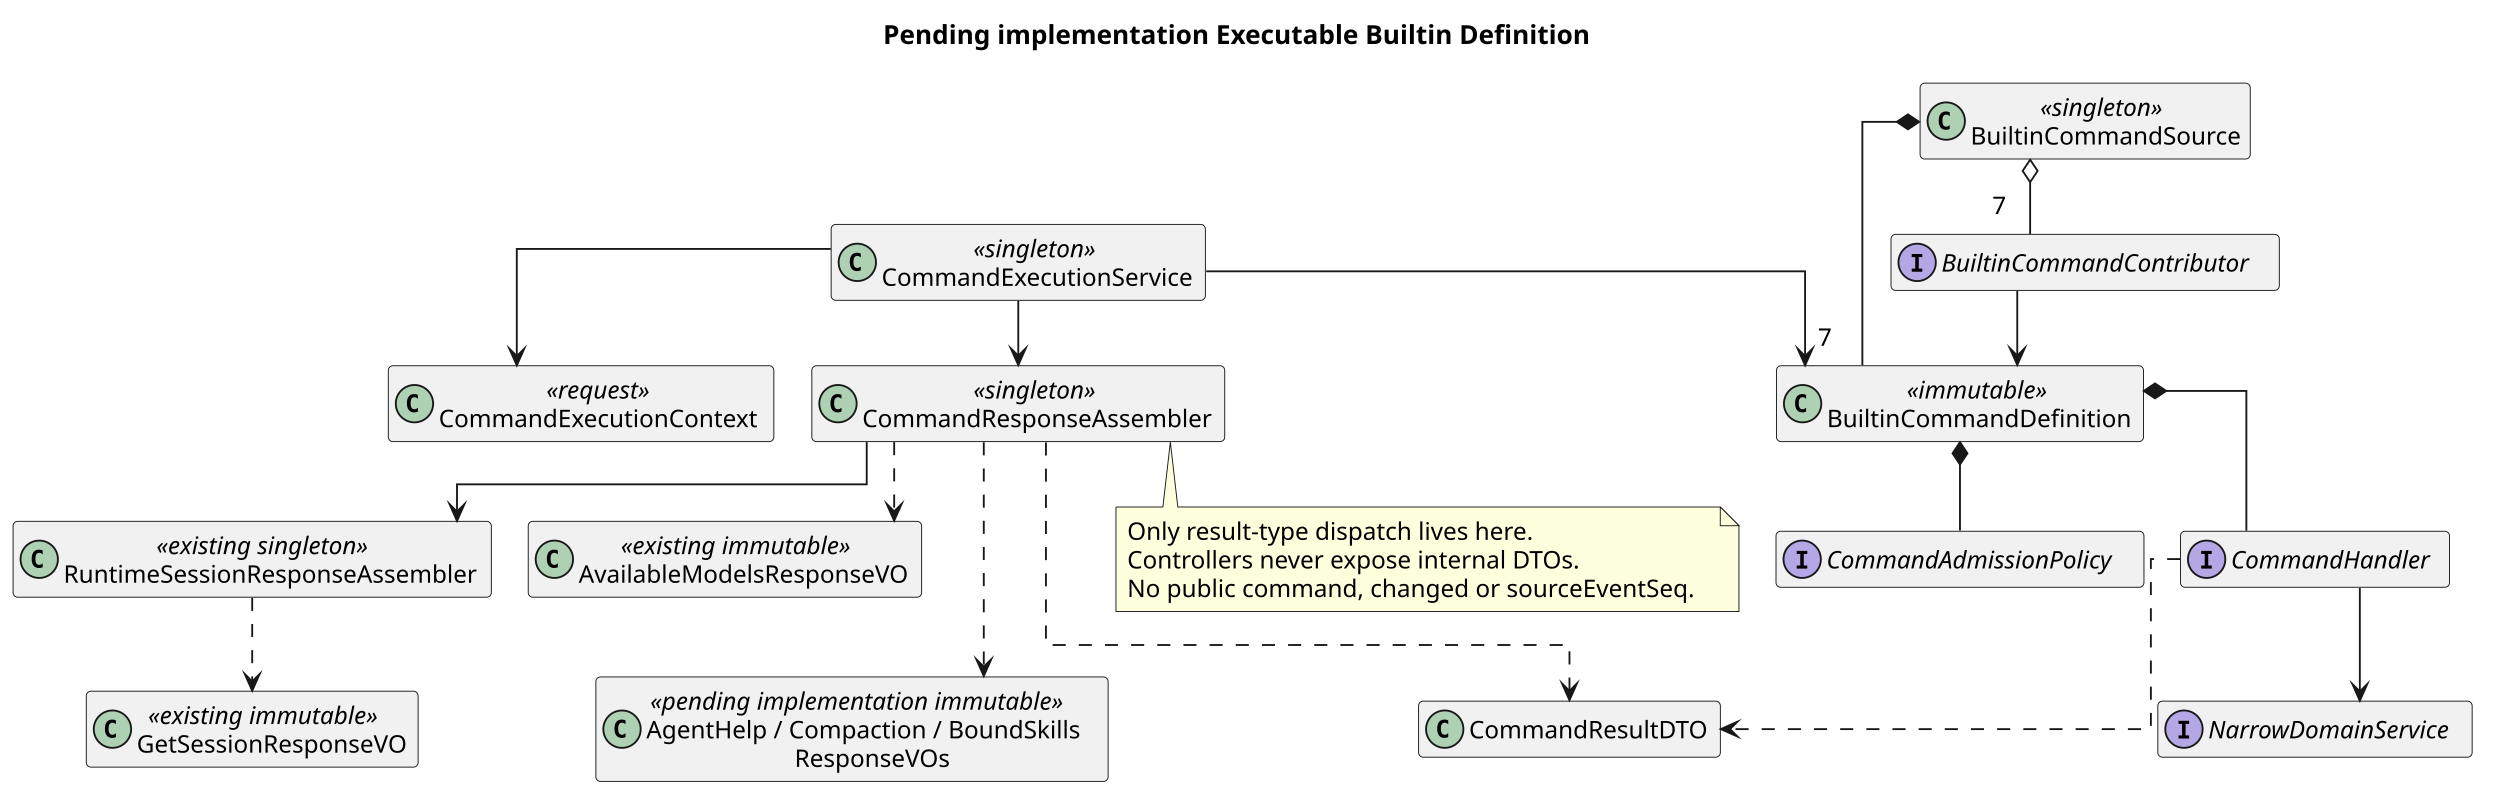
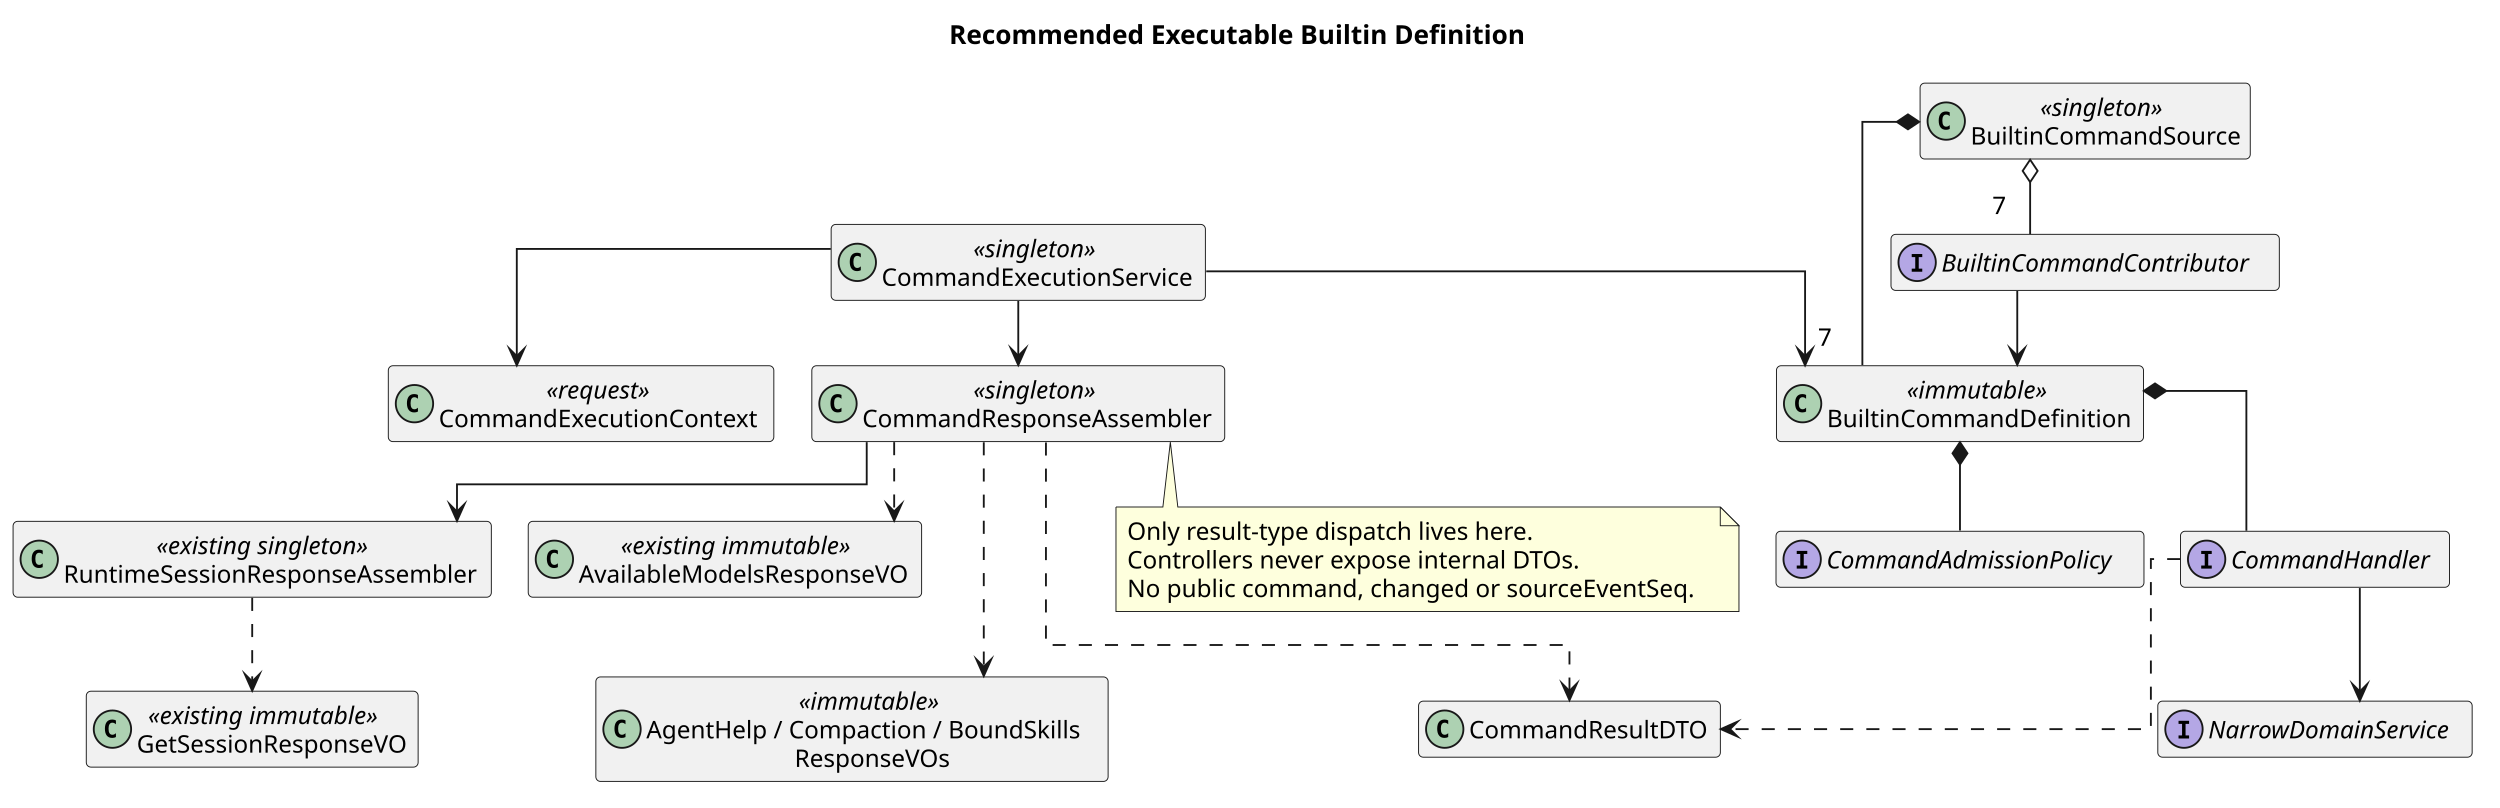
<svg xmlns="http://www.w3.org/2000/svg" contentStyleType="text/css" data-diagram-type="CLASS" height="432px" preserveAspectRatio="none" style="width:1338px;height:432px;background:#FFFFFF;" version="1.1" viewBox="0 0 1338 432" width="1338px" zoomAndPan="magnify">
  <defs />
  <g>
    <g class="title" data-source-line="12">
-       <text fill="#000000" font-family="sans-serif" font-size="14" font-weight="700" lengthAdjust="spacing" textLength="385.875" x="472.612" y="23.535">Pending implementation Executable Builtin Definition</text>
+       <text fill="#000000" font-family="sans-serif" font-size="14" font-weight="700" lengthAdjust="spacing" textLength="315.178" x="507.961" y="23.535">Recommended Executable Builtin Definition</text>
    </g>
    <g class="entity" data-qualified-name="BuiltinCommandContributor" data-source-line="17" id="ent0001">
      <rect fill="#F1F1F1" height="30" rx="2.5" ry="2.5" style="stroke:#181818;stroke-width:0.5;" width="207.836" x="1012.06" y="125.428" />
      <ellipse cx="1026.06" cy="140.428" fill="#B4A7E5" rx="10" ry="10" style="stroke:#181818;stroke-width:1;" />
      <path d="M1023.152,137.602 L1023.152,135.951 L1028.795,135.951 L1028.795,137.602 L1026.91,137.602 L1026.91,143.778 L1028.795,143.778 L1028.795,145.428 L1023.152,145.428 L1023.152,143.778 L1025.037,143.778 L1025.037,137.602 Z " fill="#000000" />
      <text fill="#000000" font-family="sans-serif" font-size="13" font-style="italic" lengthAdjust="spacing" textLength="177.836" x="1039.06" y="145.341">BuiltinCommandContributor</text>
    </g>
    <g class="entity" data-qualified-name="BuiltinCommandSource" data-source-line="18" id="ent0002">
      <rect fill="#F1F1F1" height="40.621" rx="2.5" ry="2.5" style="stroke:#181818;stroke-width:0.5;" width="176.707" x="1027.63" y="44.488" />
      <ellipse cx="1041.63" cy="64.799" fill="#ADD1B2" rx="10" ry="10" style="stroke:#181818;stroke-width:1;" />
      <path d="M1043.492,69.026 Q1043.047,69.254 1042.559,69.369 Q1042.07,69.483 1041.53,69.483 Q1039.613,69.483 1038.604,68.22 Q1037.595,66.957 1037.595,64.57 Q1037.595,62.177 1038.604,60.914 Q1039.613,59.65 1041.53,59.65 Q1042.07,59.65 1042.565,59.765 Q1043.06,59.879 1043.492,60.107 L1043.492,62.19 Q1043.009,61.745 1042.555,61.539 Q1042.102,61.333 1041.619,61.333 Q1040.591,61.333 1040.067,62.148 Q1039.544,62.964 1039.544,64.57 Q1039.544,66.169 1040.067,66.985 Q1040.591,67.801 1041.619,67.801 Q1042.102,67.801 1042.555,67.594 Q1043.009,67.388 1043.492,66.944 Z " fill="#000000" />
      <text fill="#000000" font-family="sans-serif" font-size="13" font-style="italic" lengthAdjust="spacing" textLength="72.097" x="1091.935" y="62.057">«singleton»</text>
      <text fill="#000000" font-family="sans-serif" font-size="13" lengthAdjust="spacing" textLength="146.707" x="1054.63" y="77.367">BuiltinCommandSource</text>
    </g>
    <g class="entity" data-qualified-name="BuiltinCommandDefinition" data-source-line="19" id="ent0003">
      <rect fill="#F1F1F1" height="40.621" rx="2.5" ry="2.5" style="stroke:#181818;stroke-width:0.5;" width="196.448" x="950.76" y="195.738" />
      <ellipse cx="964.76" cy="216.049" fill="#ADD1B2" rx="10" ry="10" style="stroke:#181818;stroke-width:1;" />
      <path d="M966.622,220.276 Q966.178,220.504 965.689,220.619 Q965.2,220.733 964.66,220.733 Q962.743,220.733 961.734,219.47 Q960.725,218.207 960.725,215.82 Q960.725,213.427 961.734,212.164 Q962.743,210.9 964.66,210.9 Q965.2,210.9 965.695,211.015 Q966.19,211.129 966.622,211.357 L966.622,213.44 Q966.139,212.995 965.686,212.789 Q965.232,212.583 964.749,212.583 Q963.721,212.583 963.197,213.398 Q962.674,214.214 962.674,215.82 Q962.674,217.419 963.197,218.235 Q963.721,219.051 964.749,219.051 Q965.232,219.051 965.686,218.845 Q966.139,218.638 966.622,218.194 Z " fill="#000000" />
      <text fill="#000000" font-family="sans-serif" font-size="13" font-style="italic" lengthAdjust="spacing" textLength="80.945" x="1020.511" y="213.307">«immutable»</text>
      <text fill="#000000" font-family="sans-serif" font-size="13" lengthAdjust="spacing" textLength="166.448" x="977.76" y="228.617">BuiltinCommandDefinition</text>
    </g>
    <g class="entity" data-qualified-name="CommandHandler" data-source-line="20" id="ent0004">
      <rect fill="#F1F1F1" height="30" rx="2.5" ry="2.5" style="stroke:#181818;stroke-width:0.5;" width="143.985" x="1166.99" y="284.318" />
      <ellipse cx="1180.99" cy="299.318" fill="#B4A7E5" rx="10" ry="10" style="stroke:#181818;stroke-width:1;" />
      <path d="M1178.082,296.492 L1178.082,294.841 L1183.725,294.841 L1183.725,296.492 L1181.84,296.492 L1181.84,302.668 L1183.725,302.668 L1183.725,304.318 L1178.082,304.318 L1178.082,302.668 L1179.967,302.668 L1179.967,296.492 Z " fill="#000000" />
      <text fill="#000000" font-family="sans-serif" font-size="13" font-style="italic" lengthAdjust="spacing" textLength="113.985" x="1193.99" y="304.231">CommandHandler</text>
    </g>
    <g class="entity" data-qualified-name="CommandAdmissionPolicy" data-source-line="21" id="ent0005">
      <rect fill="#F1F1F1" height="30" rx="2.5" ry="2.5" style="stroke:#181818;stroke-width:0.5;" width="196.931" x="950.52" y="284.318" />
      <ellipse cx="964.52" cy="299.318" fill="#B4A7E5" rx="10" ry="10" style="stroke:#181818;stroke-width:1;" />
      <path d="M961.612,296.492 L961.612,294.841 L967.255,294.841 L967.255,296.492 L965.37,296.492 L965.37,302.668 L967.255,302.668 L967.255,304.318 L961.612,304.318 L961.612,302.668 L963.497,302.668 L963.497,296.492 Z " fill="#000000" />
      <text fill="#000000" font-family="sans-serif" font-size="13" font-style="italic" lengthAdjust="spacing" textLength="166.931" x="977.52" y="304.231">CommandAdmissionPolicy</text>
    </g>
    <g class="entity" data-qualified-name="CommandExecutionContext" data-source-line="22" id="ent0006">
      <rect fill="#F1F1F1" height="40.621" rx="2.5" ry="2.5" style="stroke:#181818;stroke-width:0.5;" width="206.332" x="207.82" y="195.738" />
      <ellipse cx="221.82" cy="216.049" fill="#ADD1B2" rx="10" ry="10" style="stroke:#181818;stroke-width:1;" />
      <path d="M223.682,220.276 Q223.238,220.504 222.749,220.619 Q222.26,220.733 221.72,220.733 Q219.803,220.733 218.794,219.47 Q217.785,218.207 217.785,215.82 Q217.785,213.427 218.794,212.164 Q219.803,210.9 221.72,210.9 Q222.26,210.9 222.755,211.015 Q223.25,211.129 223.682,211.357 L223.682,213.44 Q223.199,212.995 222.745,212.789 Q222.292,212.583 221.809,212.583 Q220.781,212.583 220.257,213.398 Q219.734,214.214 219.734,215.82 Q219.734,217.419 220.257,218.235 Q220.781,219.051 221.809,219.051 Q222.292,219.051 222.745,218.845 Q223.199,218.638 223.682,218.194 Z " fill="#000000" />
      <text fill="#000000" font-family="sans-serif" font-size="13" font-style="italic" lengthAdjust="spacing" textLength="61.166" x="292.403" y="213.307">«request»</text>
      <text fill="#000000" font-family="sans-serif" font-size="13" lengthAdjust="spacing" textLength="176.332" x="234.82" y="228.617">CommandExecutionContext</text>
    </g>
    <g class="entity" data-qualified-name="CommandExecutionService" data-source-line="23" id="ent0007">
      <rect fill="#F1F1F1" height="40.621" rx="2.5" ry="2.5" style="stroke:#181818;stroke-width:0.5;" width="200.295" x="444.83" y="120.108" />
      <ellipse cx="458.83" cy="140.419" fill="#ADD1B2" rx="10" ry="10" style="stroke:#181818;stroke-width:1;" />
      <path d="M460.692,144.646 Q460.248,144.874 459.759,144.989 Q459.27,145.103 458.73,145.103 Q456.813,145.103 455.804,143.84 Q454.795,142.577 454.795,140.19 Q454.795,137.797 455.804,136.534 Q456.813,135.27 458.73,135.27 Q459.27,135.27 459.765,135.385 Q460.26,135.499 460.692,135.727 L460.692,137.81 Q460.209,137.365 459.755,137.159 Q459.302,136.952 458.819,136.952 Q457.791,136.952 457.267,137.768 Q456.744,138.584 456.744,140.19 Q456.744,141.789 457.267,142.605 Q457.791,143.421 458.819,143.421 Q459.302,143.421 459.755,143.214 Q460.209,143.008 460.692,142.564 Z " fill="#000000" />
      <text fill="#000000" font-family="sans-serif" font-size="13" font-style="italic" lengthAdjust="spacing" textLength="72.097" x="520.929" y="137.677">«singleton»</text>
      <text fill="#000000" font-family="sans-serif" font-size="13" lengthAdjust="spacing" textLength="170.295" x="471.83" y="152.987">CommandExecutionService</text>
    </g>
    <g class="entity" data-qualified-name="CommandResponseAssembler" data-source-line="24" id="ent0008">
      <rect fill="#F1F1F1" height="40.621" rx="2.5" ry="2.5" style="stroke:#181818;stroke-width:0.5;" width="220.982" x="434.49" y="195.738" />
      <ellipse cx="448.49" cy="216.049" fill="#ADD1B2" rx="10" ry="10" style="stroke:#181818;stroke-width:1;" />
      <path d="M450.352,220.276 Q449.908,220.504 449.419,220.619 Q448.93,220.733 448.39,220.733 Q446.473,220.733 445.464,219.47 Q444.455,218.207 444.455,215.82 Q444.455,213.427 445.464,212.164 Q446.473,210.9 448.39,210.9 Q448.93,210.9 449.425,211.015 Q449.92,211.129 450.352,211.357 L450.352,213.44 Q449.869,212.995 449.416,212.789 Q448.962,212.583 448.479,212.583 Q447.451,212.583 446.927,213.398 Q446.404,214.214 446.404,215.82 Q446.404,217.419 446.927,218.235 Q447.451,219.051 448.479,219.051 Q448.962,219.051 449.416,218.845 Q449.869,218.638 450.352,218.194 Z " fill="#000000" />
      <text fill="#000000" font-family="sans-serif" font-size="13" font-style="italic" lengthAdjust="spacing" textLength="72.097" x="520.933" y="213.307">«singleton»</text>
      <text fill="#000000" font-family="sans-serif" font-size="13" lengthAdjust="spacing" textLength="190.982" x="461.49" y="228.617">CommandResponseAssembler</text>
    </g>
    <g class="entity" data-qualified-name="CommandResultDTO" data-source-line="25" id="ent0009">
      <rect fill="#F1F1F1" height="30" rx="2.5" ry="2.5" style="stroke:#181818;stroke-width:0.5;" width="161.517" x="759.22" y="375.248" />
      <ellipse cx="773.22" cy="390.248" fill="#ADD1B2" rx="10" ry="10" style="stroke:#181818;stroke-width:1;" />
      <path d="M775.082,394.475 Q774.638,394.704 774.149,394.818 Q773.66,394.932 773.12,394.932 Q771.203,394.932 770.194,393.669 Q769.185,392.406 769.185,390.019 Q769.185,387.626 770.194,386.363 Q771.203,385.1 773.12,385.1 Q773.66,385.1 774.155,385.214 Q774.65,385.328 775.082,385.557 L775.082,387.639 Q774.599,387.195 774.145,386.988 Q773.692,386.782 773.209,386.782 Q772.181,386.782 771.657,387.598 Q771.134,388.413 771.134,390.019 Q771.134,391.619 771.657,392.435 Q772.181,393.25 773.209,393.25 Q773.692,393.25 774.145,393.044 Q774.599,392.838 775.082,392.393 Z " fill="#000000" />
      <text fill="#000000" font-family="sans-serif" font-size="13" lengthAdjust="spacing" textLength="131.517" x="786.22" y="395.161">CommandResultDTO</text>
    </g>
    <g class="entity" data-qualified-name="RuntimeSessionResponseAssembler" data-source-line="26" id="ent0010">
      <rect fill="#F1F1F1" height="40.621" rx="2.5" ry="2.5" style="stroke:#181818;stroke-width:0.5;" width="255.964" x="7" y="279.008" />
      <ellipse cx="21" cy="299.319" fill="#ADD1B2" rx="10" ry="10" style="stroke:#181818;stroke-width:1;" />
      <path d="M22.862,303.546 Q22.418,303.774 21.929,303.889 Q21.44,304.003 20.9,304.003 Q18.983,304.003 17.974,302.74 Q16.965,301.476 16.965,299.09 Q16.965,296.697 17.974,295.434 Q18.983,294.17 20.9,294.17 Q21.44,294.17 21.935,294.285 Q22.43,294.399 22.862,294.627 L22.862,296.709 Q22.379,296.265 21.925,296.059 Q21.472,295.853 20.989,295.853 Q19.961,295.853 19.437,296.668 Q18.914,297.484 18.914,299.09 Q18.914,300.689 19.437,301.505 Q19.961,302.321 20.989,302.321 Q21.472,302.321 21.925,302.115 Q22.379,301.908 22.862,301.464 Z " fill="#000000" />
      <text fill="#000000" font-family="sans-serif" font-size="13" font-style="italic" lengthAdjust="spacing" textLength="126.604" x="83.68" y="296.577">«existing singleton»</text>
      <text fill="#000000" font-family="sans-serif" font-size="13" lengthAdjust="spacing" textLength="225.964" x="34" y="311.887">RuntimeSessionResponseAssembler</text>
    </g>
    <g class="entity" data-qualified-name="GetSessionResponseVO" data-source-line="27" id="ent0011">
      <rect fill="#F1F1F1" height="40.621" rx="2.5" ry="2.5" style="stroke:#181818;stroke-width:0.5;" width="177.602" x="46.18" y="369.938" />
      <ellipse cx="60.18" cy="390.249" fill="#ADD1B2" rx="10" ry="10" style="stroke:#181818;stroke-width:1;" />
      <path d="M62.042,394.476 Q61.597,394.704 61.109,394.819 Q60.62,394.933 60.08,394.933 Q58.163,394.933 57.154,393.67 Q56.145,392.406 56.145,390.02 Q56.145,387.627 57.154,386.364 Q58.163,385.1 60.08,385.1 Q60.62,385.1 61.115,385.215 Q61.61,385.329 62.042,385.557 L62.042,387.639 Q61.559,387.195 61.105,386.989 Q60.652,386.783 60.169,386.783 Q59.141,386.783 58.617,387.598 Q58.094,388.414 58.094,390.02 Q58.094,391.619 58.617,392.435 Q59.141,393.251 60.169,393.251 Q60.652,393.251 61.105,393.045 Q61.559,392.838 62.042,392.394 Z " fill="#000000" />
      <text fill="#000000" font-family="sans-serif" font-size="13" font-style="italic" lengthAdjust="spacing" textLength="135.453" x="79.255" y="387.507">«existing immutable»</text>
      <text fill="#000000" font-family="sans-serif" font-size="13" lengthAdjust="spacing" textLength="147.602" x="73.18" y="402.817">GetSessionResponseVO</text>
    </g>
    <g class="entity" data-qualified-name="AvailableModelsResponseVO" data-source-line="28" id="ent0012">
      <rect fill="#F1F1F1" height="40.621" rx="2.5" ry="2.5" style="stroke:#181818;stroke-width:0.5;" width="210.54" x="282.71" y="279.008" />
      <ellipse cx="296.71" cy="299.319" fill="#ADD1B2" rx="10" ry="10" style="stroke:#181818;stroke-width:1;" />
      <path d="M298.572,303.546 Q298.127,303.774 297.639,303.889 Q297.15,304.003 296.61,304.003 Q294.693,304.003 293.684,302.74 Q292.675,301.476 292.675,299.09 Q292.675,296.697 293.684,295.434 Q294.693,294.17 296.61,294.17 Q297.15,294.17 297.645,294.285 Q298.14,294.399 298.572,294.627 L298.572,296.709 Q298.089,296.265 297.635,296.059 Q297.182,295.853 296.699,295.853 Q295.671,295.853 295.147,296.668 Q294.624,297.484 294.624,299.09 Q294.624,300.689 295.147,301.505 Q295.671,302.321 296.699,302.321 Q297.182,302.321 297.635,302.115 Q298.089,301.908 298.572,301.464 Z " fill="#000000" />
      <text fill="#000000" font-family="sans-serif" font-size="13" font-style="italic" lengthAdjust="spacing" textLength="135.453" x="332.254" y="296.577">«existing immutable»</text>
      <text fill="#000000" font-family="sans-serif" font-size="13" lengthAdjust="spacing" textLength="180.54" x="309.71" y="311.887">AvailableModelsResponseVO</text>
    </g>
    <g class="entity" data-qualified-name="BusinessVOs" data-source-line="29" id="ent0013">
      <rect fill="#F1F1F1" height="55.932" rx="2.5" ry="2.5" style="stroke:#181818;stroke-width:0.5;" width="274.163" x="318.9" y="362.288" />
      <ellipse cx="332.9" cy="390.254" fill="#ADD1B2" rx="10" ry="10" style="stroke:#181818;stroke-width:1;" />
      <path d="M334.762,394.481 Q334.317,394.71 333.829,394.824 Q333.34,394.938 332.8,394.938 Q330.883,394.938 329.874,393.675 Q328.865,392.412 328.865,390.025 Q328.865,387.632 329.874,386.369 Q330.883,385.106 332.8,385.106 Q333.34,385.106 333.835,385.22 Q334.33,385.334 334.762,385.563 L334.762,387.645 Q334.279,387.2 333.825,386.994 Q333.372,386.788 332.889,386.788 Q331.861,386.788 331.337,387.603 Q330.814,388.419 330.814,390.025 Q330.814,391.625 331.337,392.44 Q331.861,393.256 332.889,393.256 Q333.372,393.256 333.825,393.05 Q334.279,392.844 334.762,392.399 Z " fill="#000000" />
-       <text fill="#000000" font-family="sans-serif" font-size="13" font-style="italic" lengthAdjust="spacing" textLength="240.018" x="347.973" y="379.857">«pending implementation immutable»</text>
+       <text fill="#000000" font-family="sans-serif" font-size="13" font-style="italic" lengthAdjust="spacing" textLength="80.945" x="427.509" y="379.857">«immutable»</text>
      <text fill="#000000" font-family="sans-serif" font-size="13" lengthAdjust="spacing" textLength="244.163" x="345.9" y="395.167">AgentHelp / Compaction / BoundSkills</text>
      <text fill="#000000" font-family="sans-serif" font-size="13" lengthAdjust="spacing" textLength="85.42" x="425.271" y="410.478">ResponseVOs</text>
    </g>
    <g class="entity" data-qualified-name="NarrowDomainService" data-source-line="30" id="ent0014">
      <rect fill="#F1F1F1" height="30" rx="2.5" ry="2.5" style="stroke:#181818;stroke-width:0.5;" width="168.239" x="1154.86" y="375.248" />
      <ellipse cx="1168.86" cy="390.248" fill="#B4A7E5" rx="10" ry="10" style="stroke:#181818;stroke-width:1;" />
      <path d="M1165.952,387.422 L1165.952,385.771 L1171.595,385.771 L1171.595,387.422 L1169.71,387.422 L1169.71,393.598 L1171.595,393.598 L1171.595,395.248 L1165.952,395.248 L1165.952,393.598 L1167.837,393.598 L1167.837,387.422 Z " fill="#000000" />
      <text fill="#000000" font-family="sans-serif" font-size="13" font-style="italic" lengthAdjust="spacing" textLength="138.239" x="1181.86" y="395.161">NarrowDomainService</text>
    </g>
    <g class="entity" data-qualified-name="GMN30" data-source-line="47" id="ent0031">
      <path d="M597.27,271.358 L597.27,327.29 A0,0 0 0 0 597.27,327.29 L930.689,327.29 A0,0 0 0 0 930.689,327.29 L930.689,281.358 L920.689,271.358 L630.37,271.358 L626.37,236.628 L622.37,271.358 L597.27,271.358 A0,0 0 0 0 597.27,271.358" fill="#FEFFDD" style="stroke:#181818;stroke-width:0.5;" />
      <path d="M920.689,271.358 L920.689,281.358 L930.689,281.358 L920.689,271.358" fill="#FEFFDD" style="stroke:#181818;stroke-width:0.5;" />
      <text fill="#000000" font-family="sans-serif" font-size="13" lengthAdjust="spacing" textLength="229.265" x="603.27" y="288.927">Only result-type dispatch lives here.</text>
      <text fill="#000000" font-family="sans-serif" font-size="13" lengthAdjust="spacing" textLength="253.278" x="603.27" y="304.237">Controllers never expose internal DTOs.</text>
      <text fill="#000000" font-family="sans-serif" font-size="13" lengthAdjust="spacing" textLength="312.419" x="603.27" y="319.548">No public command, changed or sourceEventSeq.</text>
    </g>
    <g class="link" data-entity-1="ent0002" data-entity-2="ent0001" data-link-type="aggregation" data-source-line="31" id="lnk15">
      <path codeLine="31" d="M1086.53,97.468 C1086.53,110.058 1086.53,113.878 1086.53,125.298" fill="none" id="BuiltinCommandSource-backto-BuiltinCommandContributor" style="stroke:#181818;stroke-width:1;" />
      <polygon fill="none" points="1086.53,85.468,1082.53,91.468,1086.53,97.468,1090.53,91.468,1086.53,85.468" style="stroke:#181818;stroke-width:1;stroke-linejoin:miter;stroke-miterlimit:10;" />
      <text fill="#000000" font-family="sans-serif" font-size="13" lengthAdjust="spacing" textLength="8.22" x="1066.237" y="114.579">7</text>
    </g>
    <g class="link" data-entity-1="ent0001" data-entity-2="ent0003" data-link-type="dependency" data-source-line="32" id="lnk16">
      <path codeLine="32" d="M1079.64,155.728 C1079.64,167.118 1079.64,177.798 1079.64,190.318" fill="none" id="BuiltinCommandContributor-to-BuiltinCommandDefinition" style="stroke:#181818;stroke-width:1;" />
      <polygon fill="#181818" points="1079.64,195.318,1083.64,186.318,1079.64,190.318,1075.64,186.318,1079.64,195.318" style="stroke:#181818;stroke-width:1;stroke-linejoin:miter;stroke-miterlimit:10;" />
    </g>
    <g class="link" data-entity-1="ent0002" data-entity-2="ent0003" data-link-type="composition" data-source-line="33" id="lnk17">
      <path codeLine="33" d="M1015.14,65.218 C997.73,65.218 996.74,65.218 996.74,65.218 C996.74,65.218 996.74,154.078 996.74,195.388" fill="none" id="BuiltinCommandSource-backto-BuiltinCommandDefinition" style="stroke:#181818;stroke-width:1;" />
      <polygon fill="#181818" points="1027.14,65.218,1021.14,61.218,1015.14,65.218,1021.14,69.218,1027.14,65.218" style="stroke:#181818;stroke-width:1;stroke-linejoin:miter;stroke-miterlimit:10;" />
      <text fill="#000000" font-family="sans-serif" font-size="13" lengthAdjust="spacing" textLength="8.22" x="972.952" y="185.08">7</text>
    </g>
    <g class="link" data-entity-1="ent0003" data-entity-2="ent0004" data-link-type="composition" data-source-line="34" id="lnk18">
      <path codeLine="34" d="M1159.36,209.218 C1189.21,209.218 1202.26,209.218 1202.26,209.218 C1202.26,209.218 1202.26,258.328 1202.26,284.038" fill="none" id="BuiltinCommandDefinition-backto-CommandHandler" style="stroke:#181818;stroke-width:1;" />
      <polygon fill="#181818" points="1147.36,209.218,1153.36,213.218,1159.36,209.218,1153.36,205.218,1147.36,209.218" style="stroke:#181818;stroke-width:1;stroke-linejoin:miter;stroke-miterlimit:10;" />
    </g>
    <g class="link" data-entity-1="ent0003" data-entity-2="ent0005" data-link-type="composition" data-source-line="35" id="lnk19">
      <path codeLine="35" d="M1048.98,248.628 C1048.98,263.268 1048.98,270.628 1048.98,283.938" fill="none" id="BuiltinCommandDefinition-backto-CommandAdmissionPolicy" style="stroke:#181818;stroke-width:1;" />
      <polygon fill="#181818" points="1048.98,236.628,1044.98,242.628,1048.98,248.628,1052.98,242.628,1048.98,236.628" style="stroke:#181818;stroke-width:1;stroke-linejoin:miter;stroke-miterlimit:10;" />
    </g>
    <g class="link" data-entity-1="ent0007" data-entity-2="ent0006" data-link-type="dependency" data-source-line="36" id="lnk20">
      <path codeLine="36" d="M444.66,133.218 C368.43,133.218 276.59,133.218 276.59,133.218 C276.59,133.218 276.59,166.048 276.59,190.568" fill="none" id="CommandExecutionService-to-CommandExecutionContext" style="stroke:#181818;stroke-width:1;" />
      <polygon fill="#181818" points="276.59,195.568,280.59,186.568,276.59,190.568,272.59,186.568,276.59,195.568" style="stroke:#181818;stroke-width:1;stroke-linejoin:miter;stroke-miterlimit:10;" />
    </g>
    <g class="link" data-entity-1="ent0007" data-entity-2="ent0003" data-link-type="dependency" data-source-line="37" id="lnk21">
      <path codeLine="37" d="M645.58,145.218 C770.15,145.218 966.08,145.218 966.08,145.218 C966.08,145.218 966.08,169.638 966.08,190.558" fill="none" id="CommandExecutionService-to-BuiltinCommandDefinition" style="stroke:#181818;stroke-width:1;" />
      <polygon fill="#181818" points="966.08,195.558,970.08,186.558,966.08,190.558,962.08,186.558,966.08,195.558" style="stroke:#181818;stroke-width:1;stroke-linejoin:miter;stroke-miterlimit:10;" />
    </g>
    <g class="link" data-entity-1="ent0004" data-entity-2="ent0014" data-link-type="dependency" data-source-line="38" id="lnk22">
      <path codeLine="38" d="M1262.98,314.748 C1262.98,331.568 1262.98,353.318 1262.98,370.058" fill="none" id="CommandHandler-to-NarrowDomainService" style="stroke:#181818;stroke-width:1;" />
      <polygon fill="#181818" points="1262.98,375.058,1266.98,366.058,1262.98,370.058,1258.98,366.058,1262.98,375.058" style="stroke:#181818;stroke-width:1;stroke-linejoin:miter;stroke-miterlimit:10;" />
    </g>
    <g class="link" data-entity-1="ent0004" data-entity-2="ent0009" data-link-type="dependency" data-source-line="39" id="lnk23">
      <path codeLine="39" d="M1166.86,299.218 C1157.54,299.218 1151.15,299.218 1151.15,299.218 C1151.15,299.218 1151.15,390.218 1151.15,390.218 C1151.15,390.218 1018.13,390.218 925.93,390.218" fill="none" id="CommandHandler-to-CommandResultDTO" style="stroke:#181818;stroke-width:1;stroke-dasharray:7,7;" />
      <polygon fill="#181818" points="920.93,390.218,929.93,394.218,925.93,390.218,929.93,386.218,920.93,390.218" style="stroke:#181818;stroke-width:1;stroke-linejoin:miter;stroke-miterlimit:10;" />
    </g>
    <g class="link" data-entity-1="ent0007" data-entity-2="ent0008" data-link-type="dependency" data-source-line="40" id="lnk24">
      <path codeLine="40" d="M544.98,161.088 C544.98,171.758 544.98,179.738 544.98,190.408" fill="none" id="CommandExecutionService-to-CommandResponseAssembler" style="stroke:#181818;stroke-width:1;" />
      <polygon fill="#181818" points="544.98,195.408,548.98,186.408,544.98,190.408,540.98,186.408,544.98,195.408" style="stroke:#181818;stroke-width:1;stroke-linejoin:miter;stroke-miterlimit:10;" />
    </g>
    <g class="link" data-entity-1="ent0008" data-entity-2="ent0009" data-link-type="dependency" data-source-line="41" id="lnk25">
      <path codeLine="41" d="M559.79,236.798 C559.79,273.308 559.79,345.218 559.79,345.218 C559.79,345.218 839.98,345.218 839.98,345.218 C839.98,345.218 839.98,356.728 839.98,369.758" fill="none" id="CommandResponseAssembler-to-CommandResultDTO" style="stroke:#181818;stroke-width:1;stroke-dasharray:7,7;" />
      <polygon fill="#181818" points="839.98,374.758,843.98,365.758,839.98,369.758,835.98,365.758,839.98,374.758" style="stroke:#181818;stroke-width:1;stroke-linejoin:miter;stroke-miterlimit:10;" />
    </g>
    <g class="link" data-entity-1="ent0008" data-entity-2="ent0010" data-link-type="dependency" data-source-line="42" id="lnk26">
      <path codeLine="42" d="M463.87,236.618 C463.87,247.738 463.87,259.218 463.87,259.218 C463.87,259.218 244.58,259.218 244.58,259.218 C244.58,259.218 244.58,263.928 244.58,273.798" fill="none" id="CommandResponseAssembler-to-RuntimeSessionResponseAssembler" style="stroke:#181818;stroke-width:1;" />
      <polygon fill="#181818" points="244.58,278.798,248.58,269.798,244.58,273.798,240.58,269.798,244.58,278.798" style="stroke:#181818;stroke-width:1;stroke-linejoin:miter;stroke-miterlimit:10;" />
    </g>
    <g class="link" data-entity-1="ent0010" data-entity-2="ent0011" data-link-type="dependency" data-source-line="43" id="lnk27">
      <path codeLine="43" d="M134.98,319.958 C134.98,334.838 134.98,349.838 134.98,364.698" fill="none" id="RuntimeSessionResponseAssembler-to-GetSessionResponseVO" style="stroke:#181818;stroke-width:1;stroke-dasharray:7,7;" />
      <polygon fill="#181818" points="134.98,369.698,138.98,360.698,134.98,364.698,130.98,360.698,134.98,369.698" style="stroke:#181818;stroke-width:1;stroke-linejoin:miter;stroke-miterlimit:10;" />
    </g>
    <g class="link" data-entity-1="ent0008" data-entity-2="ent0012" data-link-type="dependency" data-source-line="44" id="lnk28">
      <path codeLine="44" d="M478.56,236.628 C478.56,249.438 478.56,260.858 478.56,273.688" fill="none" id="CommandResponseAssembler-to-AvailableModelsResponseVO" style="stroke:#181818;stroke-width:1;stroke-dasharray:7,7;" />
      <polygon fill="#181818" points="478.56,278.688,482.56,269.688,478.56,273.688,474.56,269.688,478.56,278.688" style="stroke:#181818;stroke-width:1;stroke-linejoin:miter;stroke-miterlimit:10;" />
    </g>
    <g class="link" data-entity-1="ent0008" data-entity-2="ent0013" data-link-type="dependency" data-source-line="45" id="lnk29">
      <path codeLine="45" d="M526.52,236.708 C526.52,267.808 526.52,321.708 526.52,356.828" fill="none" id="CommandResponseAssembler-to-BusinessVOs" style="stroke:#181818;stroke-width:1;stroke-dasharray:7,7;" />
      <polygon fill="#181818" points="526.52,361.828,530.52,352.828,526.52,356.828,522.52,352.828,526.52,361.828" style="stroke:#181818;stroke-width:1;stroke-linejoin:miter;stroke-miterlimit:10;" />
    </g>
  </g>
</svg>
